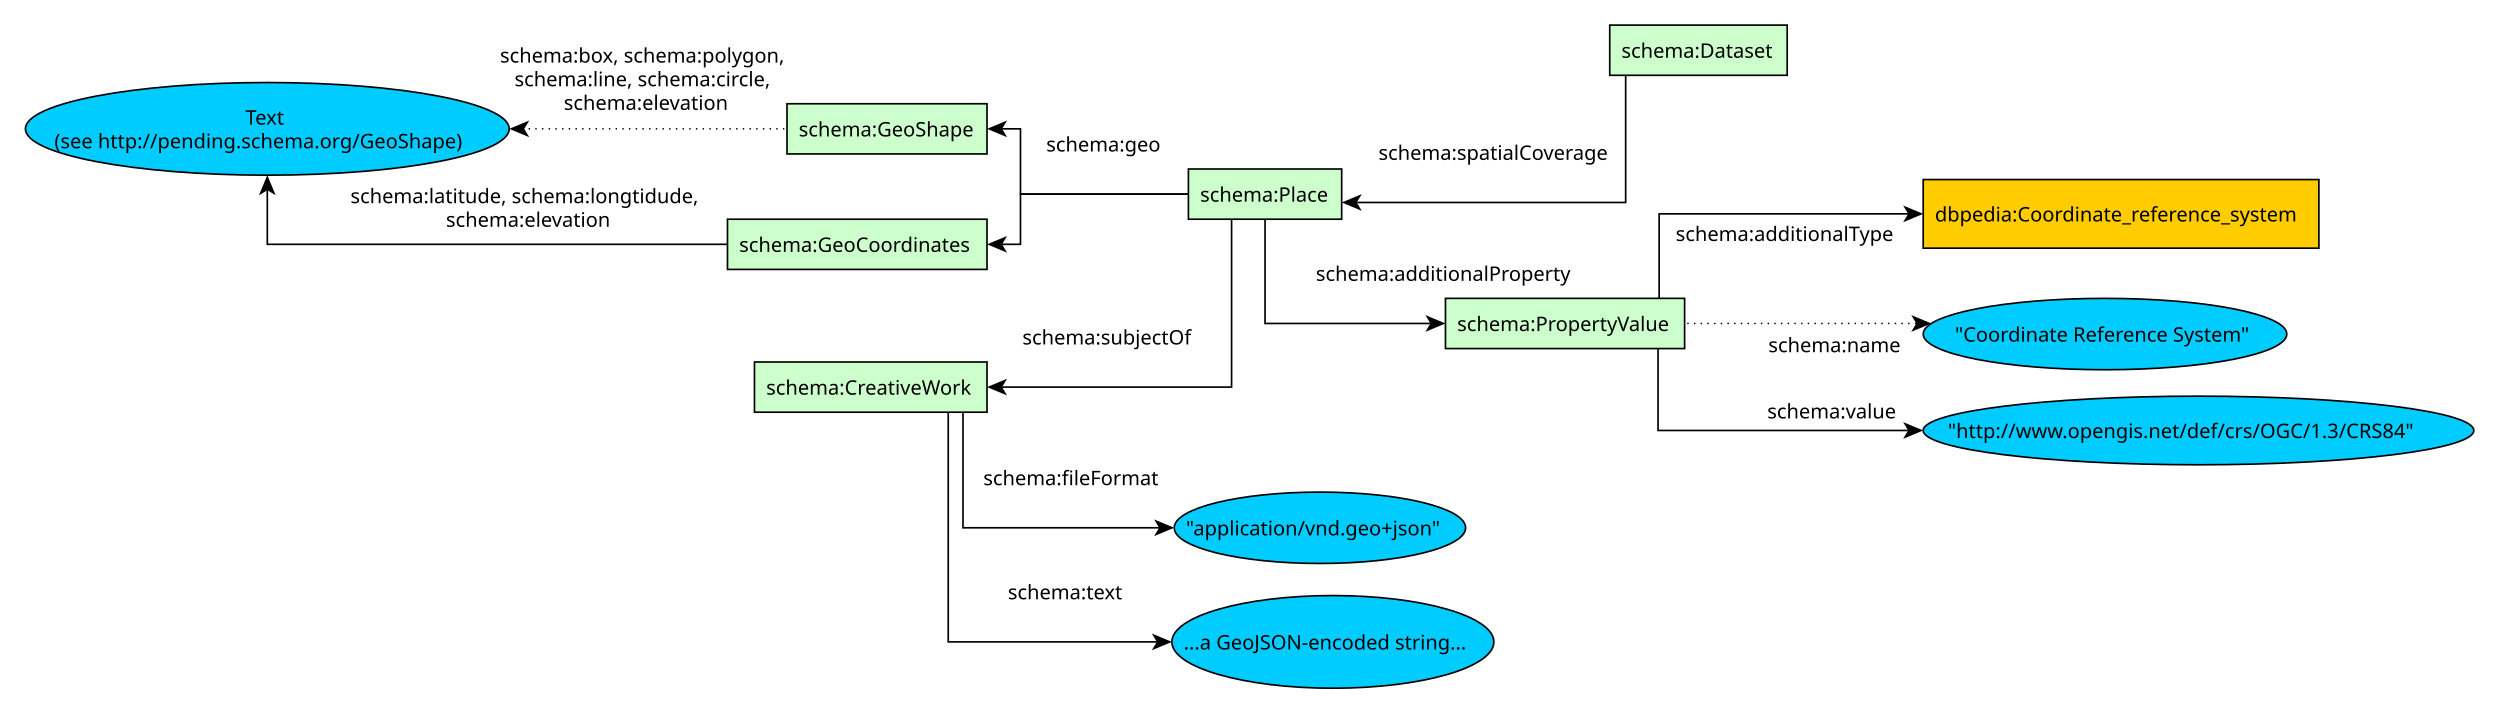
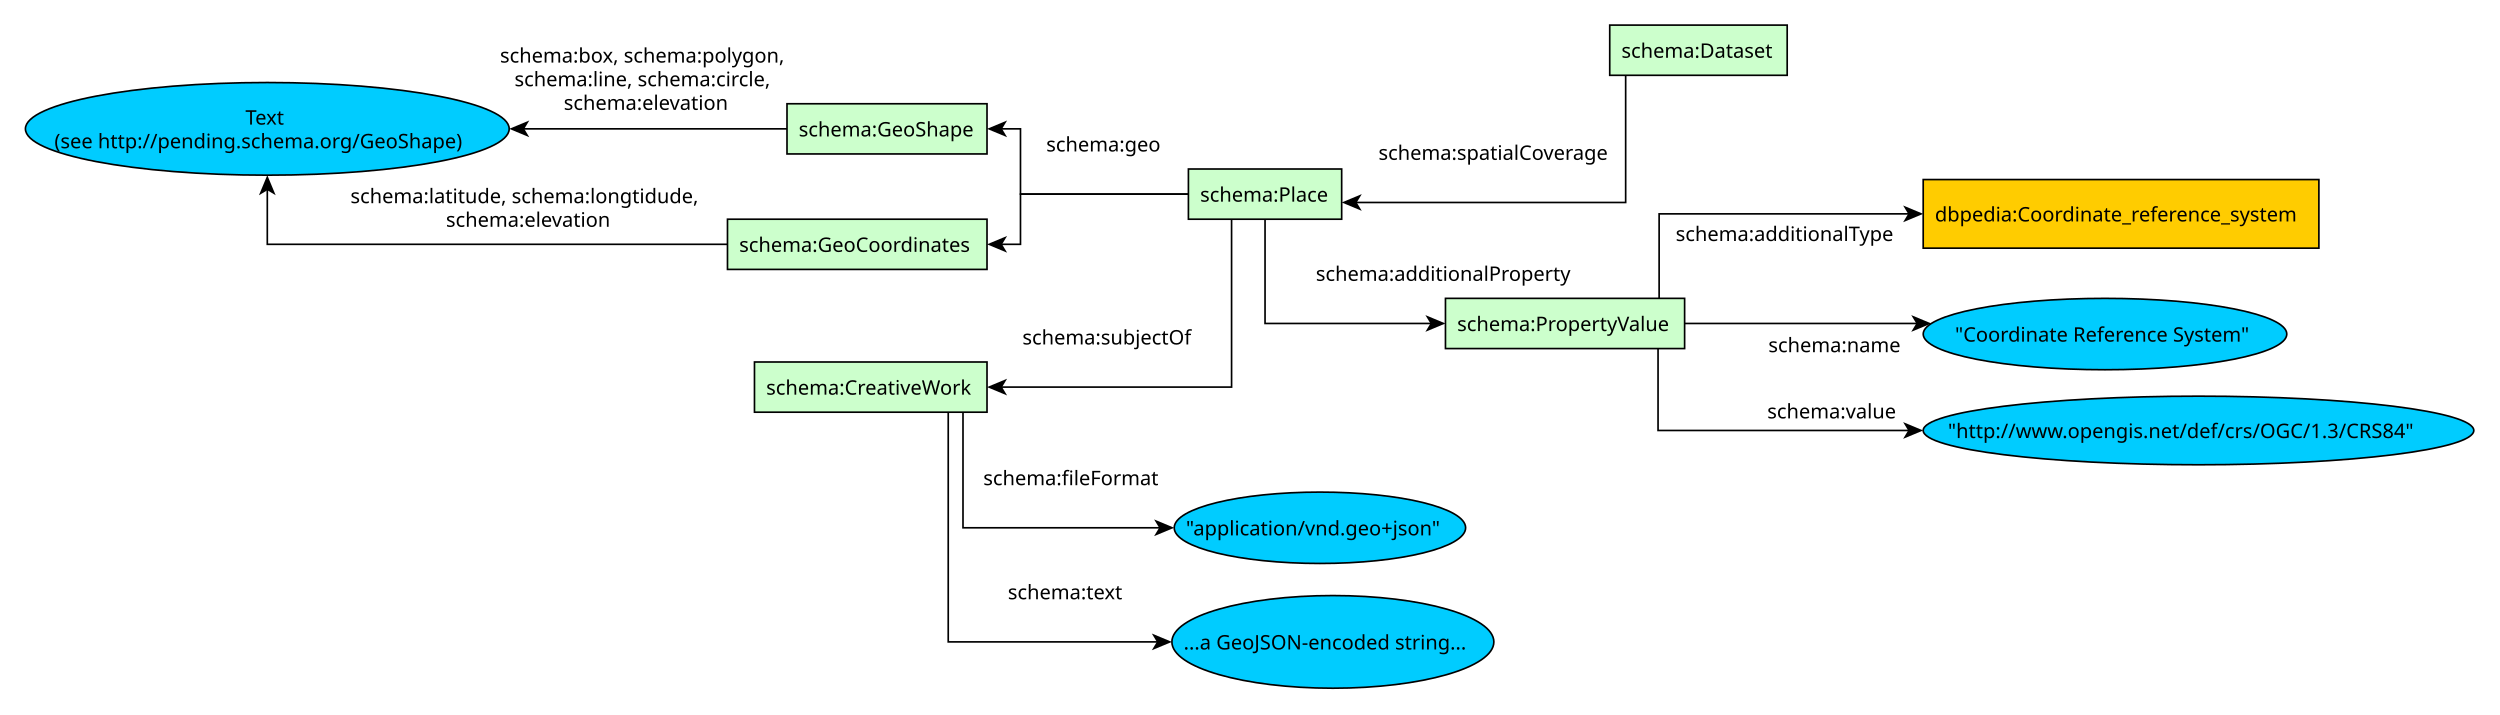
<svg xmlns="http://www.w3.org/2000/svg" xmlns:xlink="http://www.w3.org/1999/xlink" fill-opacity="1" color-rendering="auto" color-interpolation="auto" text-rendering="auto" stroke="black" stroke-linecap="square" width="1494" stroke-miterlimit="10" shape-rendering="auto" stroke-opacity="1" fill="black" stroke-dasharray="none" font-weight="normal" stroke-width="1" height="427" font-family="'Dialog'" font-style="normal" stroke-linejoin="miter" font-size="12px" stroke-dashoffset="0" image-rendering="auto">
  <defs id="genericDefs" />
  <g>
    <defs id="defs1">
      <clipPath clipPathUnits="userSpaceOnUse" id="clipPath1">
        <path d="M0 0 L1494 0 L1494 427 L0 427 L0 0 Z" />
      </clipPath>
    </defs>
    <g id="y.node.0">
      <a target="_blank" xlink:type="simple" xlink:href="https://schema.org/Dataset" xlink:show="new">
        <g fill="rgb(204,255,204)" text-rendering="geometricPrecision" shape-rendering="geometricPrecision" transform="matrix(1,0,0,1,506,-202)" stroke="rgb(204,255,204)">
          <rect x="455.978" width="106.045" height="30" y="217" stroke="none" />
        </g>
        <g text-rendering="geometricPrecision" stroke-miterlimit="1.45" shape-rendering="geometricPrecision" transform="matrix(1,0,0,1,506,-202)" stroke-linecap="butt">
          <rect fill="none" x="455.978" width="106.045" height="30" y="217" />
        </g>
        <g>
          <g text-rendering="geometricPrecision" stroke-miterlimit="1.45" shape-rendering="geometricPrecision" font-family="sans-serif" transform="matrix(1,0,0,1,506,-202)" stroke-linecap="butt">
            <text x="462.978" xml:space="preserve" y="236.535" stroke="none">schema:Dataset</text>
          </g>
        </g>
      </a>
    </g>
    <g id="y.node.1">
      <a target="_blank" xlink:type="simple" xlink:href="https://schema.org/Place" xlink:show="new">
        <g fill="rgb(204,255,204)" text-rendering="geometricPrecision" shape-rendering="geometricPrecision" transform="matrix(1,0,0,1,506,-202)" stroke="rgb(204,255,204)">
          <rect x="204.197" width="91.584" height="30" y="303" stroke="none" />
        </g>
        <g text-rendering="geometricPrecision" stroke-miterlimit="1.45" shape-rendering="geometricPrecision" transform="matrix(1,0,0,1,506,-202)" stroke-linecap="butt">
          <rect fill="none" x="204.197" width="91.584" height="30" y="303" />
        </g>
        <g>
          <g text-rendering="geometricPrecision" stroke-miterlimit="1.45" shape-rendering="geometricPrecision" font-family="sans-serif" transform="matrix(1,0,0,1,506,-202)" stroke-linecap="butt">
            <text x="211.197" xml:space="preserve" y="322.535" stroke="none">schema:Place</text>
          </g>
        </g>
      </a>
    </g>
    <g id="y.node.2">
      <a target="_blank" xlink:type="simple" xlink:href="https://schema.org/GeoShape" xlink:show="new">
        <g fill="rgb(204,255,204)" text-rendering="geometricPrecision" shape-rendering="geometricPrecision" transform="matrix(1,0,0,1,506,-202)" stroke="rgb(204,255,204)">
          <rect x="-35.688" width="119.527" height="30" y="264" stroke="none" />
        </g>
        <g text-rendering="geometricPrecision" stroke-miterlimit="1.45" shape-rendering="geometricPrecision" transform="matrix(1,0,0,1,506,-202)" stroke-linecap="butt">
          <rect fill="none" x="-35.688" width="119.527" height="30" y="264" />
        </g>
        <g>
          <g text-rendering="geometricPrecision" stroke-miterlimit="1.45" shape-rendering="geometricPrecision" font-family="sans-serif" transform="matrix(1,0,0,1,506,-202)" stroke-linecap="butt">
            <text x="-28.689" xml:space="preserve" y="283.535" stroke="none">schema:GeoShape</text>
          </g>
        </g>
      </a>
    </g>
    <g id="y.node.3">
      <a target="_blank" xlink:type="simple" xlink:href="https://schema.org/GeoCoordinates" xlink:show="new">
        <g fill="rgb(204,255,204)" text-rendering="geometricPrecision" shape-rendering="geometricPrecision" transform="matrix(1,0,0,1,506,-202)" stroke="rgb(204,255,204)">
          <rect x="-71.255" width="155.094" height="30" y="333" stroke="none" />
        </g>
        <g text-rendering="geometricPrecision" stroke-miterlimit="1.45" shape-rendering="geometricPrecision" transform="matrix(1,0,0,1,506,-202)" stroke-linecap="butt">
          <rect fill="none" x="-71.255" width="155.094" height="30" y="333" />
        </g>
        <g>
          <g text-rendering="geometricPrecision" stroke-miterlimit="1.45" shape-rendering="geometricPrecision" font-family="sans-serif" transform="matrix(1,0,0,1,506,-202)" stroke-linecap="butt">
            <text x="-64.255" xml:space="preserve" y="352.535" stroke="none">schema:GeoCoordinates</text>
          </g>
        </g>
      </a>
    </g>
    <g id="y.node.4">
      <a target="_blank" xlink:type="simple" xlink:href="https://schema.org/PropertyValue" xlink:show="new">
        <g fill="rgb(204,255,204)" text-rendering="geometricPrecision" shape-rendering="geometricPrecision" transform="matrix(1,0,0,1,506,-202)" stroke="rgb(204,255,204)">
          <rect x="357.809" width="142.918" height="30" y="380.303" stroke="none" />
        </g>
        <g text-rendering="geometricPrecision" stroke-miterlimit="1.45" shape-rendering="geometricPrecision" transform="matrix(1,0,0,1,506,-202)" stroke-linecap="butt">
          <rect fill="none" x="357.809" width="142.918" height="30" y="380.303" />
        </g>
        <g>
          <g text-rendering="geometricPrecision" stroke-miterlimit="1.45" shape-rendering="geometricPrecision" font-family="sans-serif" transform="matrix(1,0,0,1,506,-202)" stroke-linecap="butt">
            <text x="364.809" xml:space="preserve" y="399.838" stroke="none">schema:PropertyValue</text>
          </g>
        </g>
      </a>
    </g>
    <g id="y.node.5">
      <g fill="rgb(0,204,255)" text-rendering="geometricPrecision" shape-rendering="geometricPrecision" transform="matrix(1,0,0,1,506,-202)" stroke="rgb(0,204,255)">
        <ellipse rx="108.644" ry="21.326" cx="751.949" cy="401.629" stroke="none" />
      </g>
      <g text-rendering="geometricPrecision" stroke-miterlimit="1.45" shape-rendering="geometricPrecision" transform="matrix(1,0,0,1,506,-202)" stroke-linecap="butt">
        <ellipse rx="108.644" fill="none" ry="21.326" cx="751.949" cy="401.629" />
      </g>
      <g>
        <g text-rendering="geometricPrecision" stroke-miterlimit="1.45" shape-rendering="geometricPrecision" font-family="sans-serif" transform="matrix(1,0,0,1,506,-202)" stroke-linecap="butt">
          <text x="662.322" xml:space="preserve" y="406.164" stroke="none">"Coordinate Reference System"</text>
        </g>
      </g>
    </g>
    <g id="y.node.6">
      <a target="_blank" xlink:type="simple" xlink:href="http://www.opengis.net/def/crs/OGC/1.3/CRS84" xlink:show="new">
        <g fill="rgb(0,204,255)" text-rendering="geometricPrecision" shape-rendering="geometricPrecision" transform="matrix(1,0,0,1,506,-202)" stroke="rgb(0,204,255)">
          <ellipse rx="164.52" ry="20.5" cx="807.826" cy="459.248" stroke="none" />
        </g>
        <g text-rendering="geometricPrecision" stroke-miterlimit="1.45" shape-rendering="geometricPrecision" transform="matrix(1,0,0,1,506,-202)" stroke-linecap="butt">
          <ellipse rx="164.52" fill="none" ry="20.5" cx="807.826" cy="459.248" />
        </g>
        <g>
          <g text-rendering="geometricPrecision" stroke-miterlimit="1.45" shape-rendering="geometricPrecision" font-family="sans-serif" transform="matrix(1,0,0,1,506,-202)" stroke-linecap="butt">
            <text x="658.081" xml:space="preserve" y="463.783" stroke="none">"http://www.opengis.net/def/crs/OGC/1.3/CRS84"</text>
          </g>
        </g>
      </a>
    </g>
    <g id="y.node.7">
      <a target="_blank" xlink:type="simple" xlink:href="https://schema.org/CreativeWork" xlink:show="new">
        <g fill="rgb(204,255,204)" text-rendering="geometricPrecision" shape-rendering="geometricPrecision" transform="matrix(1,0,0,1,506,-202)" stroke="rgb(204,255,204)">
          <rect x="-55.124" width="138.963" height="30" y="418.328" stroke="none" />
        </g>
        <g text-rendering="geometricPrecision" stroke-miterlimit="1.45" shape-rendering="geometricPrecision" transform="matrix(1,0,0,1,506,-202)" stroke-linecap="butt">
          <rect fill="none" x="-55.124" width="138.963" height="30" y="418.328" />
        </g>
        <g>
          <g text-rendering="geometricPrecision" stroke-miterlimit="1.45" shape-rendering="geometricPrecision" font-family="sans-serif" transform="matrix(1,0,0,1,506,-202)" stroke-linecap="butt">
            <text x="-48.124" xml:space="preserve" y="437.863" stroke="none">schema:CreativeWork</text>
          </g>
        </g>
      </a>
    </g>
    <g id="y.node.8">
      <g fill="rgb(0,204,255)" text-rendering="geometricPrecision" shape-rendering="geometricPrecision" transform="matrix(1,0,0,1,506,-202)" stroke="rgb(0,204,255)">
        <ellipse rx="87.074" ry="21.326" cx="282.787" cy="517.402" stroke="none" />
      </g>
      <g text-rendering="geometricPrecision" stroke-miterlimit="1.45" shape-rendering="geometricPrecision" transform="matrix(1,0,0,1,506,-202)" stroke-linecap="butt">
        <ellipse rx="87.074" fill="none" ry="21.326" cx="282.787" cy="517.402" />
      </g>
      <g>
        <g text-rendering="geometricPrecision" stroke-miterlimit="1.45" shape-rendering="geometricPrecision" font-family="sans-serif" transform="matrix(1,0,0,1,506,-202)" stroke-linecap="butt">
          <text x="202.713" xml:space="preserve" y="521.937" stroke="none">"application/vnd.geo+json"</text>
        </g>
      </g>
    </g>
    <g id="y.node.9">
      <a target="_blank" xlink:type="simple" xlink:href="http://dbpedia.org/resource/Coordinate_reference_system" xlink:show="new">
        <g fill="rgb(255,204,0)" text-rendering="geometricPrecision" shape-rendering="geometricPrecision" transform="matrix(1,0,0,1,506,-202)" stroke="rgb(255,204,0)">
          <rect x="643.306" width="236.463" height="41" y="309.303" stroke="none" />
        </g>
        <g text-rendering="geometricPrecision" stroke-miterlimit="1.45" shape-rendering="geometricPrecision" transform="matrix(1,0,0,1,506,-202)" stroke-linecap="butt">
          <rect fill="none" x="643.306" width="236.463" height="41" y="309.303" />
        </g>
        <g>
          <g text-rendering="geometricPrecision" stroke-miterlimit="1.45" shape-rendering="geometricPrecision" font-family="sans-serif" transform="matrix(1,0,0,1,506,-202)" stroke-linecap="butt">
            <text x="650.306" xml:space="preserve" y="334.338" stroke="none">dbpedia:Coordinate_reference_system</text>
          </g>
        </g>
      </a>
    </g>
    <g id="y.node.10">
      <g fill="rgb(0,204,255)" text-rendering="geometricPrecision" shape-rendering="geometricPrecision" transform="matrix(1,0,0,1,506,-202)" stroke="rgb(0,204,255)">
        <ellipse rx="96.206" ry="27.687" cx="290.527" cy="585.592" stroke="none" />
      </g>
      <g text-rendering="geometricPrecision" stroke-miterlimit="1.45" shape-rendering="geometricPrecision" transform="matrix(1,0,0,1,506,-202)" stroke-linecap="butt">
        <ellipse rx="96.206" fill="none" ry="27.687" cx="290.527" cy="585.592" />
      </g>
      <g>
        <g text-rendering="geometricPrecision" stroke-miterlimit="1.45" shape-rendering="geometricPrecision" font-family="sans-serif" transform="matrix(1,0,0,1,506,-202)" stroke-linecap="butt">
          <text x="201.321" xml:space="preserve" y="590.127" stroke="none">...a GeoJSON-encoded string...</text>
        </g>
      </g>
    </g>
    <g id="y.node.11">
      <g fill="rgb(0,204,255)" text-rendering="geometricPrecision" shape-rendering="geometricPrecision" transform="matrix(1,0,0,1,506,-202)" stroke="rgb(0,204,255)">
        <ellipse rx="144.551" ry="27.687" cx="-346.258" cy="279" stroke="none" />
      </g>
      <g text-rendering="geometricPrecision" stroke-miterlimit="1.45" shape-rendering="geometricPrecision" transform="matrix(1,0,0,1,506,-202)" stroke-linecap="butt">
        <ellipse rx="144.551" fill="none" ry="27.687" cx="-346.258" cy="279" />
      </g>
      <g>
        <g text-rendering="geometricPrecision" stroke-miterlimit="1.45" shape-rendering="geometricPrecision" font-family="sans-serif" transform="matrix(1,0,0,1,506,-202)" stroke-linecap="butt">
          <text x="-359.319" xml:space="preserve" y="276.469" stroke="none">Text</text>
          <text x="-473.491" xml:space="preserve" y="290.602" stroke="none">(see http://pending.schema.org/GeoShape)</text>
        </g>
      </g>
    </g>
    <g id="y.edge.0">
      <g text-rendering="geometricPrecision" stroke-miterlimit="1.45" shape-rendering="geometricPrecision" transform="matrix(1,0,0,1,506,-202)" stroke-linecap="butt">
        <path fill="none" d="M465.495 246.974 L465.495 323 L303.789 323" />
        <path d="M295.789 323 L307.789 328 L304.789 323 L307.789 318 Z" stroke="none" />
      </g>
      <g>
        <g text-rendering="geometricPrecision" stroke-miterlimit="1.45" shape-rendering="geometricPrecision" font-family="sans-serif" transform="matrix(1,0,0,1,506,-202)" stroke-linecap="butt">
          <text x="317.781" xml:space="preserve" y="297.535" stroke="none">schema:spatialCoverage</text>
        </g>
      </g>
    </g>
    <g id="y.edge.1">
      <g text-rendering="geometricPrecision" stroke-miterlimit="1.45" shape-rendering="geometricPrecision" transform="matrix(1,0,0,1,506,-202)" stroke-linecap="butt">
        <path fill="none" d="M204.197 318 L103.839 318 L103.839 279 L91.839 279" />
        <path d="M83.839 279 L95.839 284 L92.839 279 L95.839 274 Z" stroke="none" />
      </g>
      <g>
        <g text-rendering="geometricPrecision" stroke-miterlimit="1.45" shape-rendering="geometricPrecision" font-family="sans-serif" transform="matrix(1,0,0,1,506,-202)" stroke-linecap="butt">
          <text x="119.237" xml:space="preserve" y="292.535" stroke="none">schema:geo</text>
        </g>
      </g>
    </g>
    <g id="y.edge.2">
      <g text-rendering="geometricPrecision" stroke-miterlimit="1.45" shape-rendering="geometricPrecision" transform="matrix(1,0,0,1,506,-202)" stroke-linecap="butt">
        <path fill="none" d="M204.197 318 L103.839 318 L103.839 348 L91.839 348" />
        <path d="M83.839 348 L95.839 353 L92.839 348 L95.839 343 Z" stroke="none" />
      </g>
      <g />
    </g>
    <g id="y.edge.3">
      <g text-rendering="geometricPrecision" stroke-miterlimit="1.45" shape-rendering="geometricPrecision" transform="matrix(1,0,0,1,506,-202)" stroke-linecap="butt">
        <path fill="none" d="M249.989 333 L249.989 395.303 L349.809 395.303" />
        <path d="M357.809 395.303 L345.809 390.303 L348.809 395.303 L345.809 400.303 Z" stroke="none" />
      </g>
      <g>
        <g text-rendering="geometricPrecision" stroke-miterlimit="1.45" shape-rendering="geometricPrecision" font-family="sans-serif" transform="matrix(1,0,0,1,506,-202)" stroke-linecap="butt">
          <text x="280.351" xml:space="preserve" y="369.838" stroke="none">schema:additionalProperty</text>
        </g>
      </g>
    </g>
    <g id="y.edge.4">
-       <g stroke-linecap="round" transform="matrix(1,0,0,1,506,-202)" stroke-dashoffset="2" text-rendering="geometricPrecision" shape-rendering="geometricPrecision" stroke-dasharray="0,4" stroke-miterlimit="1.45">
+       <g text-rendering="geometricPrecision" stroke-miterlimit="1.45" shape-rendering="geometricPrecision" transform="matrix(1,0,0,1,506,-202)" stroke-linecap="butt">
        <path fill="none" d="M500.727 395.303 L590.609 395.303 L590.609 395.303 L640.157 395.303" />
        <path d="M648.157 395.303 L636.157 390.303 L639.157 395.303 L636.157 400.303 Z" stroke="none" />
      </g>
      <g>
        <g text-rendering="geometricPrecision" stroke-miterlimit="1.45" shape-rendering="geometricPrecision" font-family="sans-serif" transform="matrix(1,0,0,1,506,-202)" stroke-linecap="butt">
          <text x="550.772" xml:space="preserve" y="412.469" stroke="none">schema:name</text>
        </g>
      </g>
    </g>
    <g id="y.edge.5">
      <g text-rendering="geometricPrecision" stroke-miterlimit="1.45" shape-rendering="geometricPrecision" transform="matrix(1,0,0,1,506,-202)" stroke-linecap="butt">
        <path fill="none" d="M484.851 410.321 L484.851 459.248 L635.306 459.248" />
        <path d="M643.306 459.248 L631.306 454.248 L634.306 459.248 L631.306 464.248 Z" stroke="none" />
      </g>
      <g>
        <g text-rendering="geometricPrecision" stroke-miterlimit="1.45" shape-rendering="geometricPrecision" font-family="sans-serif" transform="matrix(1,0,0,1,506,-202)" stroke-linecap="butt">
          <text x="550.12" xml:space="preserve" y="452.05" stroke="none">schema:value</text>
        </g>
      </g>
    </g>
    <g id="y.edge.6">
      <g text-rendering="geometricPrecision" stroke-miterlimit="1.45" shape-rendering="geometricPrecision" transform="matrix(1,0,0,1,506,-202)" stroke-linecap="butt">
        <path fill="none" d="M229.989 333.007 L229.989 433.328 L91.839 433.328" />
        <path d="M83.839 433.328 L95.839 438.328 L92.839 433.328 L95.839 428.328 Z" stroke="none" />
      </g>
      <g>
        <g text-rendering="geometricPrecision" stroke-miterlimit="1.45" shape-rendering="geometricPrecision" font-family="sans-serif" transform="matrix(1,0,0,1,506,-202)" stroke-linecap="butt">
          <text x="104.991" xml:space="preserve" y="407.863" stroke="none">schema:subjectOf</text>
        </g>
      </g>
    </g>
    <g id="y.edge.7">
      <g text-rendering="geometricPrecision" stroke-miterlimit="1.45" shape-rendering="geometricPrecision" transform="matrix(1,0,0,1,506,-202)" stroke-linecap="butt">
        <path fill="none" d="M69.487 448.312 L69.487 517.401 L187.691 517.401" />
        <path d="M195.691 517.401 L183.691 512.401 L186.691 517.401 L183.691 522.401 Z" stroke="none" />
      </g>
      <g>
        <g text-rendering="geometricPrecision" stroke-miterlimit="1.45" shape-rendering="geometricPrecision" font-family="sans-serif" transform="matrix(1,0,0,1,506,-202)" stroke-linecap="butt">
          <text x="81.621" xml:space="preserve" y="491.937" stroke="none">schema:fileFormat</text>
        </g>
      </g>
    </g>
    <g id="y.edge.8">
      <g text-rendering="geometricPrecision" stroke-miterlimit="1.45" shape-rendering="geometricPrecision" transform="matrix(1,0,0,1,506,-202)" stroke-linecap="butt">
        <path fill="none" d="M485.495 380.303 L485.495 329.803 L635.306 329.803" />
        <path d="M643.306 329.803 L631.306 324.803 L634.306 329.803 L631.306 334.803 Z" stroke="none" />
      </g>
      <g>
        <g text-rendering="geometricPrecision" stroke-miterlimit="1.45" shape-rendering="geometricPrecision" font-family="sans-serif" transform="matrix(1,0,0,1,506,-202)" stroke-linecap="butt">
          <text x="495.397" xml:space="preserve" y="346.03" stroke="none">schema:additionalType</text>
        </g>
      </g>
    </g>
    <g id="y.edge.9">
      <g text-rendering="geometricPrecision" stroke-miterlimit="1.45" shape-rendering="geometricPrecision" transform="matrix(1,0,0,1,506,-202)" stroke-linecap="butt">
        <path fill="none" d="M60.668 448.309 L60.668 585.592 L186.321 585.592" />
        <path d="M194.321 585.592 L182.321 580.592 L185.321 585.592 L182.321 590.592 Z" stroke="none" />
      </g>
      <g>
        <g text-rendering="geometricPrecision" stroke-miterlimit="1.45" shape-rendering="geometricPrecision" font-family="sans-serif" transform="matrix(1,0,0,1,506,-202)" stroke-linecap="butt">
          <text x="96.285" xml:space="preserve" y="560.127" stroke="none">schema:text</text>
        </g>
      </g>
    </g>
    <g id="y.edge.10">
-       <g stroke-linecap="round" transform="matrix(1,0,0,1,506,-202)" stroke-dashoffset="2" text-rendering="geometricPrecision" shape-rendering="geometricPrecision" stroke-dasharray="0,4" stroke-miterlimit="1.45">
+       <g text-rendering="geometricPrecision" stroke-miterlimit="1.45" shape-rendering="geometricPrecision" transform="matrix(1,0,0,1,506,-202)" stroke-linecap="butt">
        <path fill="none" d="M-35.688 279 L-193.702 279" />
        <path d="M-201.702 279 L-189.702 284 L-192.702 279 L-189.702 274 Z" stroke="none" />
      </g>
      <g>
        <g text-rendering="geometricPrecision" stroke-miterlimit="1.45" shape-rendering="geometricPrecision" font-family="sans-serif" transform="matrix(1,0,0,1,506,-202)" stroke-linecap="butt">
          <text x="-207.204" xml:space="preserve" y="239.402" stroke="none">schema:box, schema:polygon,</text>
          <text x="-198.529" xml:space="preserve" y="253.535" stroke="none">schema:line, schema:circle,</text>
          <text x="-169.1" xml:space="preserve" y="267.668" stroke="none">schema:elevation</text>
        </g>
      </g>
    </g>
    <g id="y.edge.11">
      <g text-rendering="geometricPrecision" stroke-miterlimit="1.45" shape-rendering="geometricPrecision" transform="matrix(1,0,0,1,506,-202)" stroke-linecap="butt">
        <path fill="none" d="M-71.255 348 L-346.258 348 L-346.258 314.687" />
        <path d="M-346.258 306.687 L-351.258 318.687 L-346.258 315.687 L-341.258 318.687 Z" stroke="none" />
      </g>
      <g>
        <g text-rendering="geometricPrecision" stroke-miterlimit="1.45" shape-rendering="geometricPrecision" font-family="sans-serif" transform="matrix(1,0,0,1,506,-202)" stroke-linecap="butt">
          <text x="-296.571" xml:space="preserve" y="323.414" stroke="none">schema:latitude, schema:longtidude,</text>
          <text x="-239.495" xml:space="preserve" y="337.547" stroke="none">schema:elevation</text>
        </g>
      </g>
    </g>
  </g>
</svg>
